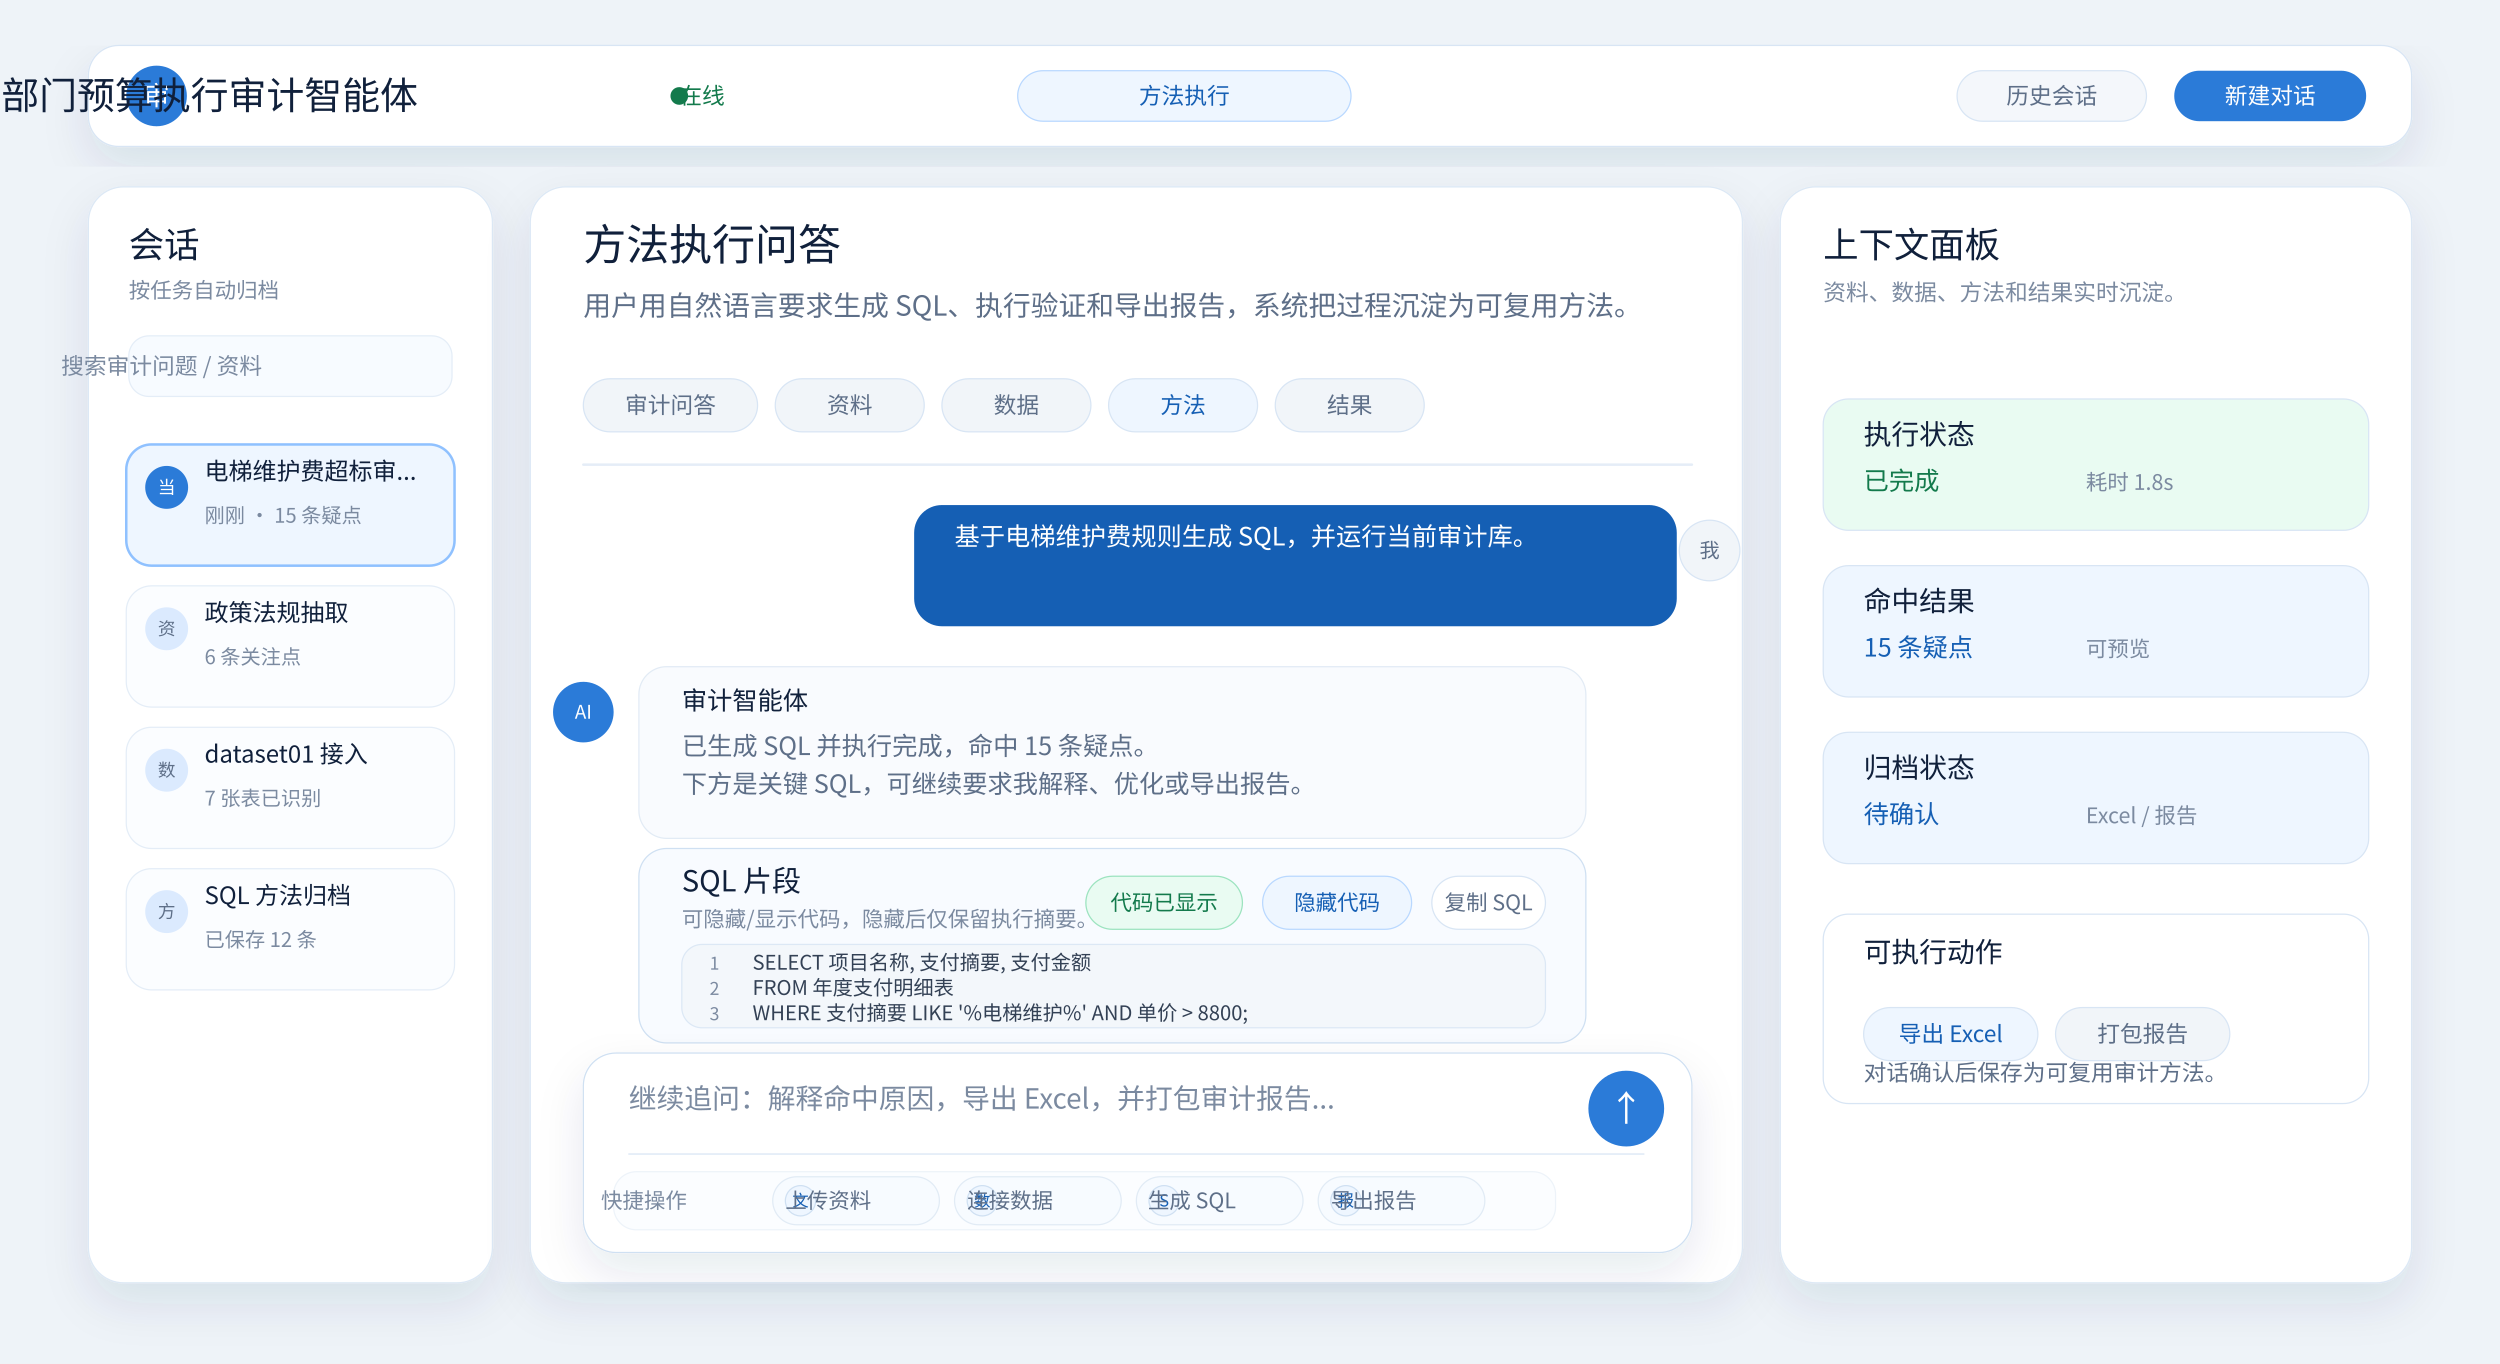
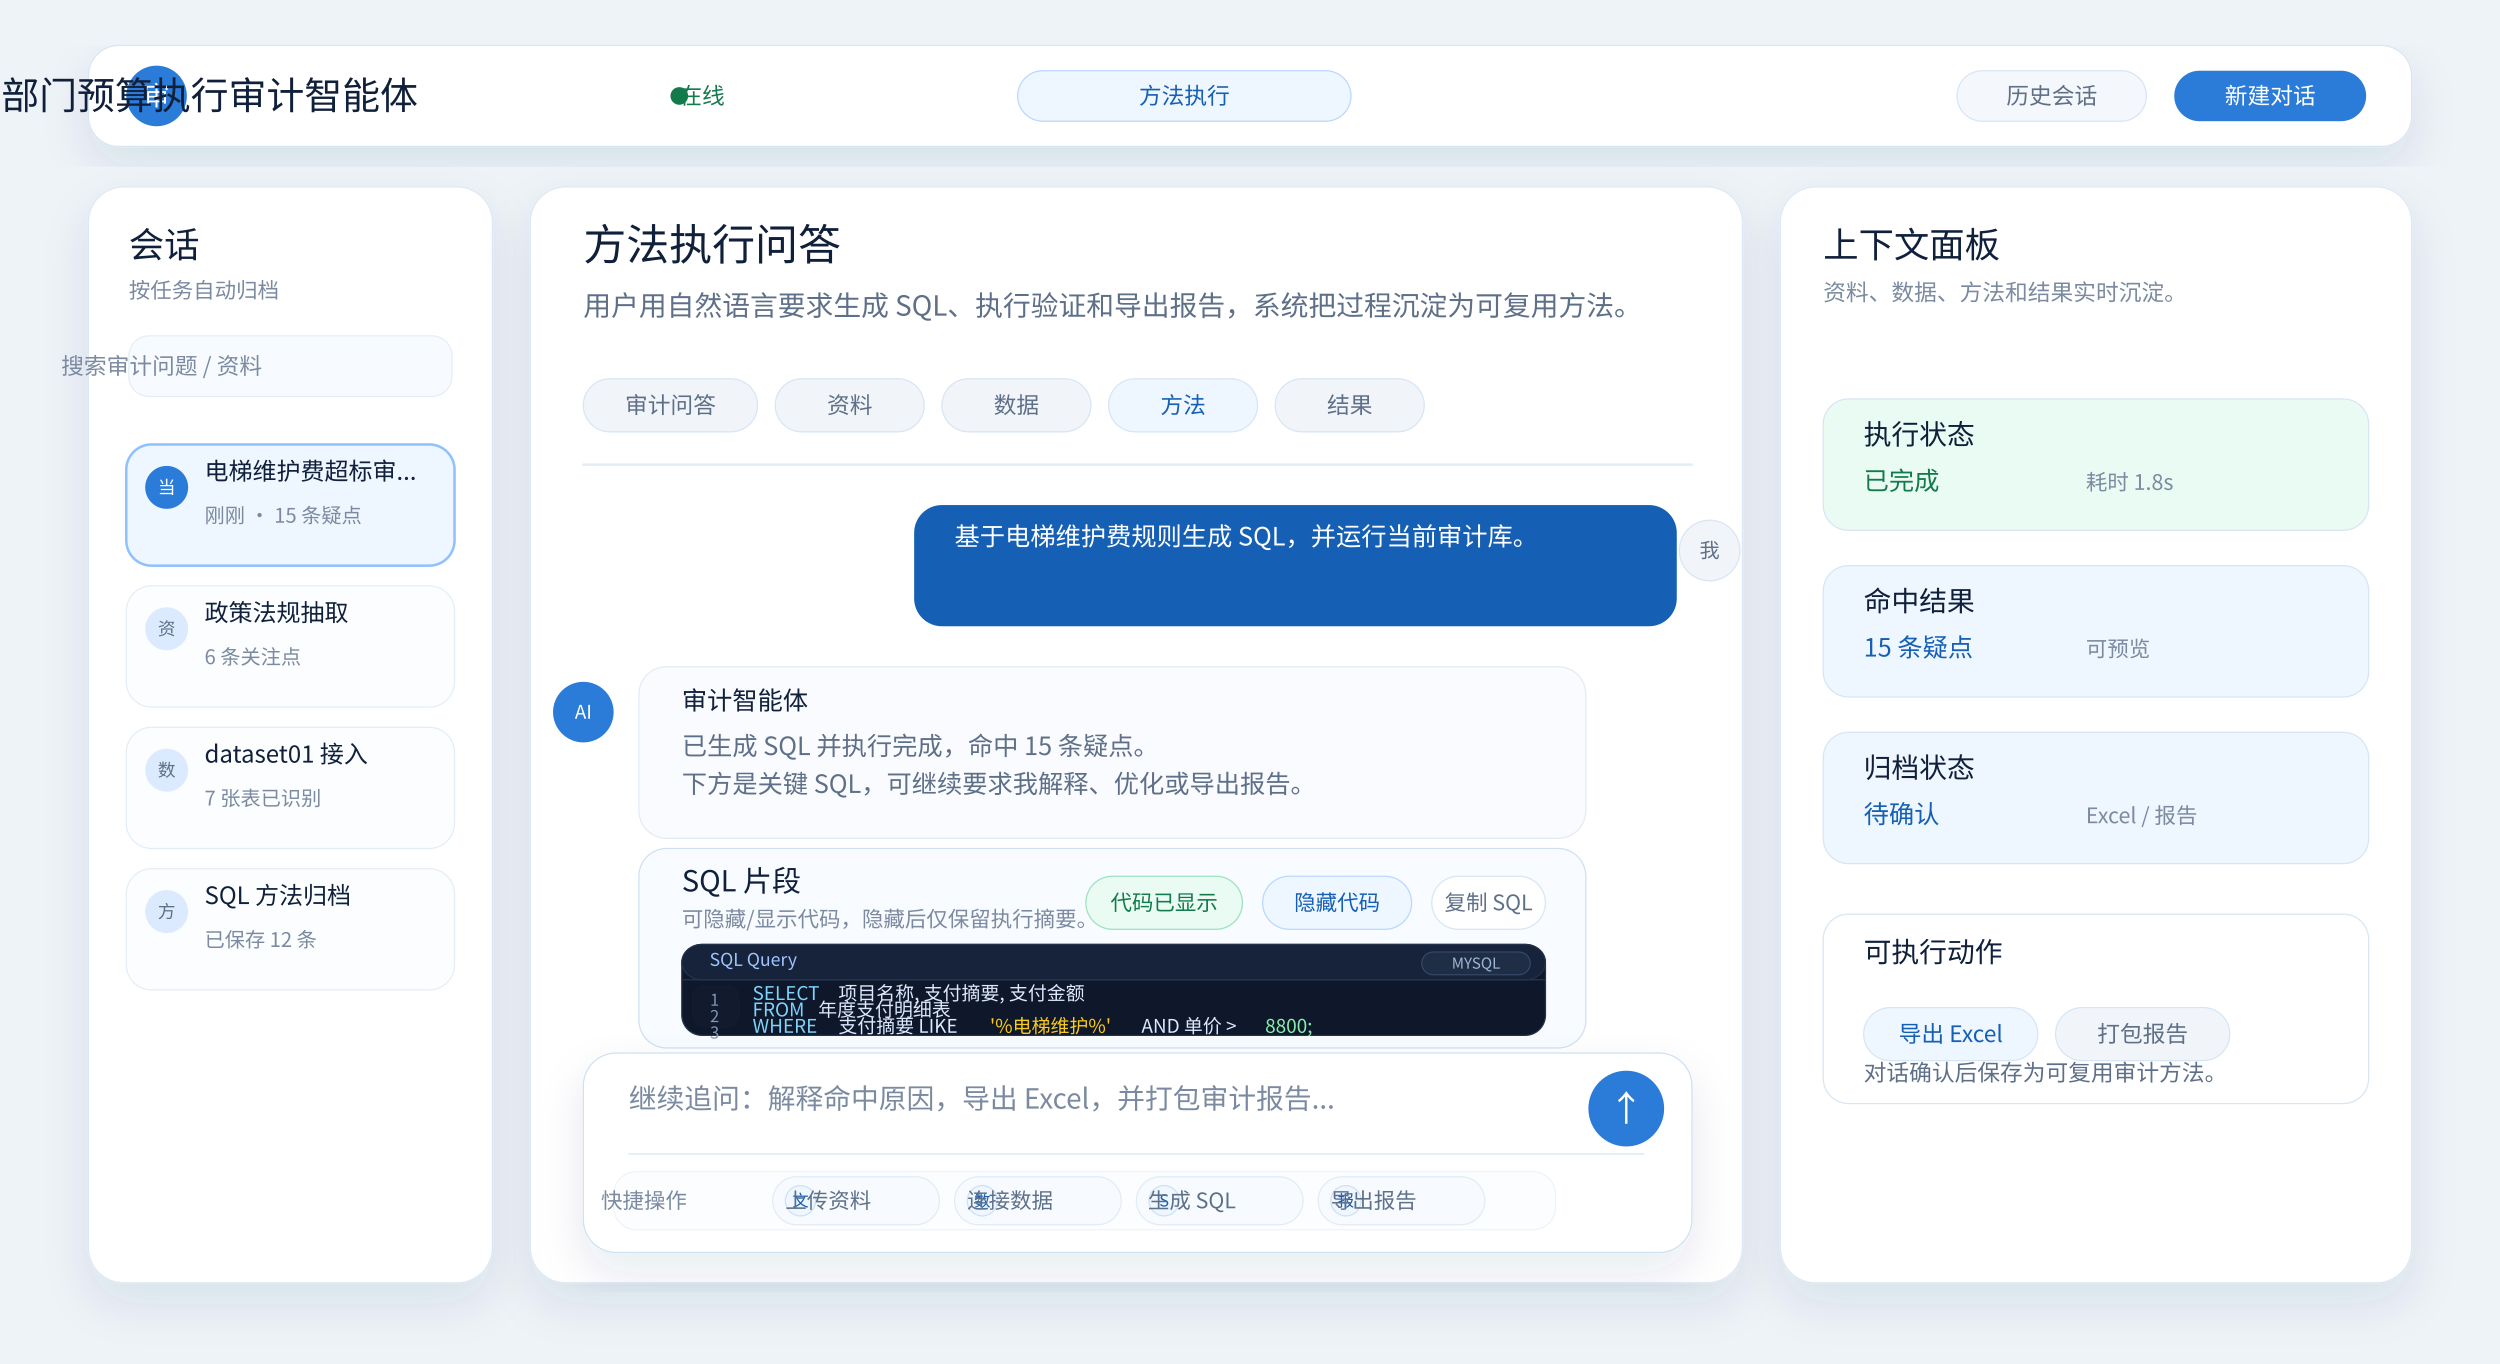
<svg xmlns="http://www.w3.org/2000/svg" width="1980" height="1080" viewBox="0 0 1980 1080" fill="none">
  <defs>
    <filter id="shadow" x="-20%" y="-20%" width="140%" height="140%">
      <feDropShadow dx="0" dy="16" stdDeviation="18" flood-color="#15345b" flood-opacity="0.10" />
    </filter>
  </defs>
  <rect width="1980" height="1080" fill="#eef3f8" />
  <rect x="70" y="36" width="1840" height="80" rx="24" fill="#ffffff" stroke="#d8e5f4" stroke-width="1" filter="url(#shadow)" />
  <circle cx="124" cy="76" r="24" fill="#2b7bd8" />
  <text x="124" y="76" fill="#ffffff" font-size="21" font-family="WenQuanYi Micro Hei, Noto Sans CJK SC, Microsoft YaHei, Arial, sans-serif" text-anchor="middle" dominant-baseline="middle">审</text>
  <text x="166" y="76" fill="#10203b" font-size="30" font-family="WenQuanYi Micro Hei, Noto Sans CJK SC, Microsoft YaHei, Arial, sans-serif" text-anchor="middle" dominant-baseline="middle">部门预算执行审计智能体</text>
  <circle cx="538" cy="76" r="7" fill="#137a4c" />
  <text x="556" y="76" fill="#137a4c" font-size="18" font-family="WenQuanYi Micro Hei, Noto Sans CJK SC, Microsoft YaHei, Arial, sans-serif" text-anchor="middle" dominant-baseline="middle">在线</text>
  <rect x="806" y="56" width="264" height="40" rx="20" fill="#eef6ff" stroke="#b9d8ff" stroke-width="1" />
  <text x="938" y="76" fill="#155fb4" font-size="18" font-family="WenQuanYi Micro Hei, Noto Sans CJK SC, Microsoft YaHei, Arial, sans-serif" text-anchor="middle" dominant-baseline="middle">方法执行</text>
  <rect x="1550" y="56" width="150" height="40" rx="20" fill="#f4f7fb" stroke="#d8e5f4" stroke-width="1" />
  <text x="1625" y="76" fill="#5e6f88" font-size="18" font-family="WenQuanYi Micro Hei, Noto Sans CJK SC, Microsoft YaHei, Arial, sans-serif" text-anchor="middle" dominant-baseline="middle">历史会话</text>
  <rect x="1722" y="56" width="152" height="40" rx="20" fill="#2b7bd8" />
  <text x="1798" y="76" fill="#ffffff" font-size="18" font-family="WenQuanYi Micro Hei, Noto Sans CJK SC, Microsoft YaHei, Arial, sans-serif" text-anchor="middle" dominant-baseline="middle">新建对话</text>
  <rect x="70" y="148" width="320" height="868" rx="28" fill="#ffffff" stroke="#dce8f5" stroke-width="1" filter="url(#shadow)" />
  <rect x="420" y="148" width="960" height="868" rx="28" fill="#ffffff" stroke="#dce8f5" stroke-width="1" filter="url(#shadow)" />
  <rect x="1410" y="148" width="500" height="868" rx="28" fill="#ffffff" stroke="#dce8f5" stroke-width="1" filter="url(#shadow)" />
  <text x="102" y="204" fill="#10203b" font-size="28" font-family="WenQuanYi Micro Hei, Noto Sans CJK SC, Microsoft YaHei, Arial, sans-serif" text-anchor="start" dominant-baseline="auto">会话</text>
  <text x="102" y="236" fill="#7b8aa0" font-size="17" font-family="WenQuanYi Micro Hei, Noto Sans CJK SC, Microsoft YaHei, Arial, sans-serif" text-anchor="start" dominant-baseline="auto">按任务自动归档</text>
  <rect x="102" y="266" width="256" height="48" rx="16" fill="#f7fbff" stroke="#e4edf7" stroke-width="1" />
  <text x="128" y="290" fill="#7b8aa0" font-size="18" font-family="WenQuanYi Micro Hei, Noto Sans CJK SC, Microsoft YaHei, Arial, sans-serif" text-anchor="middle" dominant-baseline="middle">搜索审计问题 / 资料</text>
  <rect x="100" y="352" width="260" height="96" rx="20" fill="#eef6ff" stroke="#8fc1ff" stroke-width="2" />
  <circle cx="132" cy="386" r="17" fill="#2b7bd8" />
  <text x="132" y="386" fill="#ffffff" font-size="14" font-family="WenQuanYi Micro Hei, Noto Sans CJK SC, Microsoft YaHei, Arial, sans-serif" text-anchor="middle" dominant-baseline="middle">当</text>
  <text x="162" y="380" fill="#10203b" font-size="19" font-family="WenQuanYi Micro Hei, Noto Sans CJK SC, Microsoft YaHei, Arial, sans-serif" text-anchor="start" dominant-baseline="auto">电梯维护费超标审...</text>
  <text x="162" y="414" fill="#7b8aa0" font-size="16" font-family="WenQuanYi Micro Hei, Noto Sans CJK SC, Microsoft YaHei, Arial, sans-serif" text-anchor="start" dominant-baseline="auto">刚刚 · 15 条疑点</text>
  <rect x="100" y="464" width="260" height="96" rx="20" fill="#fbfdff" stroke="#e4edf7" stroke-width="1" />
  <circle cx="132" cy="498" r="17" fill="#dbeafe" />
  <text x="132" y="498" fill="#5e6f88" font-size="14" font-family="WenQuanYi Micro Hei, Noto Sans CJK SC, Microsoft YaHei, Arial, sans-serif" text-anchor="middle" dominant-baseline="middle">资</text>
  <text x="162" y="492" fill="#10203b" font-size="19" font-family="WenQuanYi Micro Hei, Noto Sans CJK SC, Microsoft YaHei, Arial, sans-serif" text-anchor="start" dominant-baseline="auto">政策法规抽取</text>
  <text x="162" y="526" fill="#7b8aa0" font-size="16" font-family="WenQuanYi Micro Hei, Noto Sans CJK SC, Microsoft YaHei, Arial, sans-serif" text-anchor="start" dominant-baseline="auto">6 条关注点</text>
  <rect x="100" y="576" width="260" height="96" rx="20" fill="#fbfdff" stroke="#e4edf7" stroke-width="1" />
  <circle cx="132" cy="610" r="17" fill="#dbeafe" />
  <text x="132" y="610" fill="#5e6f88" font-size="14" font-family="WenQuanYi Micro Hei, Noto Sans CJK SC, Microsoft YaHei, Arial, sans-serif" text-anchor="middle" dominant-baseline="middle">数</text>
  <text x="162" y="604" fill="#10203b" font-size="19" font-family="WenQuanYi Micro Hei, Noto Sans CJK SC, Microsoft YaHei, Arial, sans-serif" text-anchor="start" dominant-baseline="auto">dataset01 接入</text>
  <text x="162" y="638" fill="#7b8aa0" font-size="16" font-family="WenQuanYi Micro Hei, Noto Sans CJK SC, Microsoft YaHei, Arial, sans-serif" text-anchor="start" dominant-baseline="auto">7 张表已识别</text>
  <rect x="100" y="688" width="260" height="96" rx="20" fill="#fbfdff" stroke="#e4edf7" stroke-width="1" />
  <circle cx="132" cy="722" r="17" fill="#dbeafe" />
  <text x="132" y="722" fill="#5e6f88" font-size="14" font-family="WenQuanYi Micro Hei, Noto Sans CJK SC, Microsoft YaHei, Arial, sans-serif" text-anchor="middle" dominant-baseline="middle">方</text>
  <text x="162" y="716" fill="#10203b" font-size="19" font-family="WenQuanYi Micro Hei, Noto Sans CJK SC, Microsoft YaHei, Arial, sans-serif" text-anchor="start" dominant-baseline="auto">SQL 方法归档</text>
  <text x="162" y="750" fill="#7b8aa0" font-size="16" font-family="WenQuanYi Micro Hei, Noto Sans CJK SC, Microsoft YaHei, Arial, sans-serif" text-anchor="start" dominant-baseline="auto">已保存 12 条</text>
  <text x="462" y="206" fill="#10203b" font-size="34" font-family="WenQuanYi Micro Hei, Noto Sans CJK SC, Microsoft YaHei, Arial, sans-serif" text-anchor="start" dominant-baseline="auto">方法执行问答</text>
  <text x="462" y="250" fill="#5e6f88" font-size="22" font-family="WenQuanYi Micro Hei, Noto Sans CJK SC, Microsoft YaHei, Arial, sans-serif" text-anchor="start" dominant-baseline="auto">用户用自然语言要求生成 SQL、执行验证和导出报告，系统把过程沉淀为可复用方法。</text>
  <rect x="462" y="300" width="138" height="42" rx="21" fill="#f1f5f9" stroke="#d8e5f4" stroke-width="1" />
  <text x="531" y="321" fill="#5e6f88" font-size="18" font-family="WenQuanYi Micro Hei, Noto Sans CJK SC, Microsoft YaHei, Arial, sans-serif" text-anchor="middle" dominant-baseline="middle">审计问答</text>
  <rect x="614" y="300" width="118" height="42" rx="21" fill="#f1f5f9" stroke="#d8e5f4" stroke-width="1" />
  <text x="673" y="321" fill="#5e6f88" font-size="18" font-family="WenQuanYi Micro Hei, Noto Sans CJK SC, Microsoft YaHei, Arial, sans-serif" text-anchor="middle" dominant-baseline="middle">资料</text>
  <rect x="746" y="300" width="118" height="42" rx="21" fill="#f1f5f9" stroke="#d8e5f4" stroke-width="1" />
  <text x="805" y="321" fill="#5e6f88" font-size="18" font-family="WenQuanYi Micro Hei, Noto Sans CJK SC, Microsoft YaHei, Arial, sans-serif" text-anchor="middle" dominant-baseline="middle">数据</text>
  <rect x="878" y="300" width="118" height="42" rx="21" fill="#eef6ff" stroke="#d8e5f4" stroke-width="1" />
  <text x="937" y="321" fill="#155fb4" font-size="18" font-family="WenQuanYi Micro Hei, Noto Sans CJK SC, Microsoft YaHei, Arial, sans-serif" text-anchor="middle" dominant-baseline="middle">方法</text>
  <rect x="1010" y="300" width="118" height="42" rx="21" fill="#f1f5f9" stroke="#d8e5f4" stroke-width="1" />
  <text x="1069" y="321" fill="#5e6f88" font-size="18" font-family="WenQuanYi Micro Hei, Noto Sans CJK SC, Microsoft YaHei, Arial, sans-serif" text-anchor="middle" dominant-baseline="middle">结果</text>
  <line x1="462" y1="368" x2="1340" y2="368" stroke="#e5edf7" stroke-width="2" stroke-linecap="round" />
  <text x="1444" y="204" fill="#10203b" font-size="28" font-family="WenQuanYi Micro Hei, Noto Sans CJK SC, Microsoft YaHei, Arial, sans-serif" text-anchor="start" dominant-baseline="auto">上下文面板</text>
  <text x="1444" y="238" fill="#7b8aa0" font-size="18" font-family="WenQuanYi Micro Hei, Noto Sans CJK SC, Microsoft YaHei, Arial, sans-serif" text-anchor="start" dominant-baseline="auto">资料、数据、方法和结果实时沉淀。</text>
  <rect x="724" y="400" width="604" height="96" rx="22" fill="#155fb4" />
  <text x="756" y="432" fill="#ffffff" font-size="20" font-family="WenQuanYi Micro Hei, Noto Sans CJK SC, Microsoft YaHei, Arial, sans-serif" text-anchor="start" dominant-baseline="auto">基于电梯维护费规则生成 SQL，并运行当前审计库。</text>
  <circle cx="1354" cy="436" r="24" fill="#f1f5f9" stroke="#d8e5f4" stroke-width="1" />
  <text x="1354" y="436" fill="#5e6f88" font-size="16" font-family="WenQuanYi Micro Hei, Noto Sans CJK SC, Microsoft YaHei, Arial, sans-serif" text-anchor="middle" dominant-baseline="middle">我</text>
  <circle cx="462" cy="564" r="24" fill="#2b7bd8" />
  <text x="462" y="564" fill="#ffffff" font-size="15" font-family="WenQuanYi Micro Hei, Noto Sans CJK SC, Microsoft YaHei, Arial, sans-serif" text-anchor="middle" dominant-baseline="middle">AI</text>
  <rect x="506" y="528" width="750" height="136" rx="22" fill="#f9fbfe" stroke="#e2ebf5" stroke-width="1" />
  <text x="540" y="562" fill="#10203b" font-size="20" font-family="WenQuanYi Micro Hei, Noto Sans CJK SC, Microsoft YaHei, Arial, sans-serif" text-anchor="start" dominant-baseline="auto">审计智能体</text>
  <text x="540" y="598" fill="#5e6f88" font-size="20" font-family="WenQuanYi Micro Hei, Noto Sans CJK SC, Microsoft YaHei, Arial, sans-serif" text-anchor="start" dominant-baseline="auto">已生成 SQL 并执行完成，命中 15 条疑点。</text>
  <text x="540" y="628" fill="#5e6f88" font-size="20" font-family="WenQuanYi Micro Hei, Noto Sans CJK SC, Microsoft YaHei, Arial, sans-serif" text-anchor="start" dominant-baseline="auto">下方是关键 SQL，可继续要求我解释、优化或导出报告。</text>
-   <rect x="506" y="672" width="750" height="154" rx="22" fill="#f8fbff" stroke="#cfe0f2" stroke-width="1" />
+   <rect x="506" y="672" width="750" height="158" rx="22" fill="#f8fbff" stroke="#cfe0f2" stroke-width="1" />
  <text x="540" y="706" fill="#10203b" font-size="23" font-family="WenQuanYi Micro Hei, Noto Sans CJK SC, Microsoft YaHei, Arial, sans-serif" text-anchor="start" dominant-baseline="auto">SQL 片段</text>
  <text x="540" y="734" fill="#7b8aa0" font-size="17" font-family="WenQuanYi Micro Hei, Noto Sans CJK SC, Microsoft YaHei, Arial, sans-serif" text-anchor="start" dominant-baseline="auto">可隐藏/显示代码，隐藏后仅保留执行摘要。</text>
  <rect x="860" y="694" width="124" height="42" rx="21" fill="#e9fbf2" stroke="#9ce3bf" stroke-width="1" />
  <text x="922" y="715" fill="#137a4c" font-size="17" font-family="WenQuanYi Micro Hei, Noto Sans CJK SC, Microsoft YaHei, Arial, sans-serif" text-anchor="middle" dominant-baseline="middle">代码已显示</text>
  <rect x="1000" y="694" width="118" height="42" rx="21" fill="#eef6ff" stroke="#b9d8ff" stroke-width="1" />
  <text x="1059" y="715" fill="#155fb4" font-size="17" font-family="WenQuanYi Micro Hei, Noto Sans CJK SC, Microsoft YaHei, Arial, sans-serif" text-anchor="middle" dominant-baseline="middle">隐藏代码</text>
  <rect x="1134" y="694" width="90" height="42" rx="21" fill="#ffffff" stroke="#d8e5f4" stroke-width="1" />
  <text x="1179" y="715" fill="#5e6f88" font-size="17" font-family="WenQuanYi Micro Hei, Noto Sans CJK SC, Microsoft YaHei, Arial, sans-serif" text-anchor="middle" dominant-baseline="middle">复制 SQL</text>
-   <rect x="540" y="748" width="684" height="66" rx="16" fill="#f3f7fb" stroke="#dce8f5" stroke-width="1" />
-   <text x="562" y="768" fill="#7b8aa0" font-size="14" font-family="WenQuanYi Micro Hei, Noto Sans CJK SC, Microsoft YaHei, Arial, sans-serif" text-anchor="start" dominant-baseline="auto">1</text>
-   <text x="596" y="768" fill="#334155" font-size="16" font-family="WenQuanYi Micro Hei, Noto Sans CJK SC, Microsoft YaHei, Arial, sans-serif" text-anchor="start" dominant-baseline="auto">SELECT 项目名称, 支付摘要, 支付金额</text>
-   <text x="562" y="788" fill="#7b8aa0" font-size="14" font-family="WenQuanYi Micro Hei, Noto Sans CJK SC, Microsoft YaHei, Arial, sans-serif" text-anchor="start" dominant-baseline="auto">2</text>
-   <text x="596" y="788" fill="#334155" font-size="16" font-family="WenQuanYi Micro Hei, Noto Sans CJK SC, Microsoft YaHei, Arial, sans-serif" text-anchor="start" dominant-baseline="auto">FROM 年度支付明细表</text>
-   <text x="562" y="808" fill="#7b8aa0" font-size="14" font-family="WenQuanYi Micro Hei, Noto Sans CJK SC, Microsoft YaHei, Arial, sans-serif" text-anchor="start" dominant-baseline="auto">3</text>
-   <text x="596" y="808" fill="#334155" font-size="16" font-family="WenQuanYi Micro Hei, Noto Sans CJK SC, Microsoft YaHei, Arial, sans-serif" text-anchor="start" dominant-baseline="auto">WHERE 支付摘要 LIKE '%电梯维护%' AND 单价 &gt; 8800;</text>
+   <rect x="540" y="748" width="684" height="72" rx="16" fill="#0f172a" stroke="#23314a" stroke-width="1" />
+   <rect x="540" y="748" width="684" height="28" rx="16" fill="#16233a" stroke="#23314a" stroke-width="1" />
+   <line x1="540" y1="776" x2="1224" y2="776" stroke="#243650" stroke-width="1" stroke-linecap="round" />
+   <text x="562" y="765" fill="#9ec5ff" font-size="14" font-family="WenQuanYi Micro Hei, Noto Sans CJK SC, Microsoft YaHei, Arial, sans-serif" text-anchor="start" dominant-baseline="auto">SQL Query</text>
+   <rect x="1126" y="754" width="86" height="18" rx="9" fill="#1f2d45" stroke="#334765" stroke-width="1" />
+   <text x="1169" y="763" fill="#9fb6d4" font-size="12" font-family="WenQuanYi Micro Hei, Noto Sans CJK SC, Microsoft YaHei, Arial, sans-serif" text-anchor="middle" dominant-baseline="middle">MYSQL</text>
+   <rect x="548" y="780" width="38" height="34" rx="10" fill="#111b2d" />
+   <text x="566" y="792" fill="#7f97b9" font-size="13" font-family="WenQuanYi Micro Hei, Noto Sans CJK SC, Microsoft YaHei, Arial, sans-serif" text-anchor="middle" dominant-baseline="middle">1</text>
+   <text x="566" y="805" fill="#7f97b9" font-size="13" font-family="WenQuanYi Micro Hei, Noto Sans CJK SC, Microsoft YaHei, Arial, sans-serif" text-anchor="middle" dominant-baseline="middle">2</text>
+   <text x="566" y="818" fill="#7f97b9" font-size="13" font-family="WenQuanYi Micro Hei, Noto Sans CJK SC, Microsoft YaHei, Arial, sans-serif" text-anchor="middle" dominant-baseline="middle">3</text>
+   <text x="596" y="792" fill="#7dd3fc" font-size="15" font-family="WenQuanYi Micro Hei, Noto Sans CJK SC, Microsoft YaHei, Arial, sans-serif" text-anchor="start" dominant-baseline="auto">SELECT</text>
+   <text x="664" y="792" fill="#dce9ff" font-size="15" font-family="WenQuanYi Micro Hei, Noto Sans CJK SC, Microsoft YaHei, Arial, sans-serif" text-anchor="start" dominant-baseline="auto">项目名称, 支付摘要, 支付金额</text>
+   <text x="596" y="805" fill="#7dd3fc" font-size="15" font-family="WenQuanYi Micro Hei, Noto Sans CJK SC, Microsoft YaHei, Arial, sans-serif" text-anchor="start" dominant-baseline="auto">FROM</text>
+   <text x="648" y="805" fill="#dce9ff" font-size="15" font-family="WenQuanYi Micro Hei, Noto Sans CJK SC, Microsoft YaHei, Arial, sans-serif" text-anchor="start" dominant-baseline="auto">年度支付明细表</text>
+   <text x="596" y="818" fill="#7dd3fc" font-size="15" font-family="WenQuanYi Micro Hei, Noto Sans CJK SC, Microsoft YaHei, Arial, sans-serif" text-anchor="start" dominant-baseline="auto">WHERE</text>
+   <text x="664" y="818" fill="#dce9ff" font-size="15" font-family="WenQuanYi Micro Hei, Noto Sans CJK SC, Microsoft YaHei, Arial, sans-serif" text-anchor="start" dominant-baseline="auto">支付摘要 LIKE</text>
+   <text x="784" y="818" fill="#facc15" font-size="15" font-family="WenQuanYi Micro Hei, Noto Sans CJK SC, Microsoft YaHei, Arial, sans-serif" text-anchor="start" dominant-baseline="auto">'%电梯维护%'</text>
+   <text x="904" y="818" fill="#dce9ff" font-size="15" font-family="WenQuanYi Micro Hei, Noto Sans CJK SC, Microsoft YaHei, Arial, sans-serif" text-anchor="start" dominant-baseline="auto">AND 单价 &gt;</text>
+   <text x="1002" y="818" fill="#86efac" font-size="15" font-family="WenQuanYi Micro Hei, Noto Sans CJK SC, Microsoft YaHei, Arial, sans-serif" text-anchor="start" dominant-baseline="auto">8800;</text>
  <rect x="462" y="834" width="878" height="158" rx="26" fill="#ffffff" stroke="#cfe0f2" stroke-width="1" filter="url(#shadow)" />
  <text x="498" y="878" fill="#7b8aa0" font-size="22" font-family="WenQuanYi Micro Hei, Noto Sans CJK SC, Microsoft YaHei, Arial, sans-serif" text-anchor="start" dominant-baseline="auto">继续追问：解释命中原因，导出 Excel，并打包审计报告...</text>
  <circle cx="1288" cy="878" r="30" fill="#2b7bd8" />
  <text x="1288" y="878" fill="#ffffff" font-size="28" font-family="WenQuanYi Micro Hei, Noto Sans CJK SC, Microsoft YaHei, Arial, sans-serif" text-anchor="middle" dominant-baseline="middle">↑</text>
  <line x1="498" y1="914" x2="1302" y2="914" stroke="#d8e5f4" stroke-width="1" stroke-linecap="round" />
  <rect x="486" y="928" width="746" height="46" rx="18" fill="#fbfdff" stroke="#edf3f9" stroke-width="1" />
  <text x="510" y="951" fill="#7b8aa0" font-size="17" font-family="WenQuanYi Micro Hei, Noto Sans CJK SC, Microsoft YaHei, Arial, sans-serif" text-anchor="middle" dominant-baseline="middle">快捷操作</text>
  <rect x="612" y="932" width="132" height="38" rx="19" fill="#f7fbff" stroke="#e1ebf5" stroke-width="1" />
  <circle cx="634" cy="951" r="12" fill="#eef6ff" stroke="#cfe0f2" stroke-width="1" />
  <text x="634" y="951" fill="#155fb4" font-size="13" font-family="WenQuanYi Micro Hei, Noto Sans CJK SC, Microsoft YaHei, Arial, sans-serif" text-anchor="middle" dominant-baseline="middle">文</text>
  <text x="656" y="951" fill="#5e6f88" font-size="17" font-family="WenQuanYi Micro Hei, Noto Sans CJK SC, Microsoft YaHei, Arial, sans-serif" text-anchor="middle" dominant-baseline="middle">上传资料</text>
  <rect x="756" y="932" width="132" height="38" rx="19" fill="#f7fbff" stroke="#e1ebf5" stroke-width="1" />
  <circle cx="778" cy="951" r="12" fill="#eef6ff" stroke="#cfe0f2" stroke-width="1" />
  <text x="778" y="951" fill="#155fb4" font-size="13" font-family="WenQuanYi Micro Hei, Noto Sans CJK SC, Microsoft YaHei, Arial, sans-serif" text-anchor="middle" dominant-baseline="middle">数</text>
  <text x="800" y="951" fill="#5e6f88" font-size="17" font-family="WenQuanYi Micro Hei, Noto Sans CJK SC, Microsoft YaHei, Arial, sans-serif" text-anchor="middle" dominant-baseline="middle">连接数据</text>
  <rect x="900" y="932" width="132" height="38" rx="19" fill="#f7fbff" stroke="#e1ebf5" stroke-width="1" />
  <circle cx="922" cy="951" r="12" fill="#eef6ff" stroke="#cfe0f2" stroke-width="1" />
  <text x="922" y="951" fill="#155fb4" font-size="13" font-family="WenQuanYi Micro Hei, Noto Sans CJK SC, Microsoft YaHei, Arial, sans-serif" text-anchor="middle" dominant-baseline="middle">S</text>
  <text x="944" y="951" fill="#5e6f88" font-size="17" font-family="WenQuanYi Micro Hei, Noto Sans CJK SC, Microsoft YaHei, Arial, sans-serif" text-anchor="middle" dominant-baseline="middle">生成 SQL</text>
  <rect x="1044" y="932" width="132" height="38" rx="19" fill="#f7fbff" stroke="#e1ebf5" stroke-width="1" />
  <circle cx="1066" cy="951" r="12" fill="#eef6ff" stroke="#cfe0f2" stroke-width="1" />
  <text x="1066" y="951" fill="#155fb4" font-size="13" font-family="WenQuanYi Micro Hei, Noto Sans CJK SC, Microsoft YaHei, Arial, sans-serif" text-anchor="middle" dominant-baseline="middle">报</text>
  <text x="1088" y="951" fill="#5e6f88" font-size="17" font-family="WenQuanYi Micro Hei, Noto Sans CJK SC, Microsoft YaHei, Arial, sans-serif" text-anchor="middle" dominant-baseline="middle">导出报告</text>
  <rect x="1444" y="316" width="432" height="104" rx="20" fill="#e9fbf2" stroke="#d8e5f4" stroke-width="1" />
  <text x="1476" y="352" fill="#10203b" font-size="22" font-family="WenQuanYi Micro Hei, Noto Sans CJK SC, Microsoft YaHei, Arial, sans-serif" text-anchor="start" dominant-baseline="auto">执行状态</text>
  <text x="1476" y="388" fill="#137a4c" font-size="20" font-family="WenQuanYi Micro Hei, Noto Sans CJK SC, Microsoft YaHei, Arial, sans-serif" text-anchor="start" dominant-baseline="auto">已完成</text>
  <text x="1652" y="388" fill="#7b8aa0" font-size="17" font-family="WenQuanYi Micro Hei, Noto Sans CJK SC, Microsoft YaHei, Arial, sans-serif" text-anchor="start" dominant-baseline="auto">耗时 1.8s</text>
  <rect x="1444" y="448" width="432" height="104" rx="20" fill="#eef6ff" stroke="#d8e5f4" stroke-width="1" />
  <text x="1476" y="484" fill="#10203b" font-size="22" font-family="WenQuanYi Micro Hei, Noto Sans CJK SC, Microsoft YaHei, Arial, sans-serif" text-anchor="start" dominant-baseline="auto">命中结果</text>
  <text x="1476" y="520" fill="#155fb4" font-size="20" font-family="WenQuanYi Micro Hei, Noto Sans CJK SC, Microsoft YaHei, Arial, sans-serif" text-anchor="start" dominant-baseline="auto">15 条疑点</text>
  <text x="1652" y="520" fill="#7b8aa0" font-size="17" font-family="WenQuanYi Micro Hei, Noto Sans CJK SC, Microsoft YaHei, Arial, sans-serif" text-anchor="start" dominant-baseline="auto">可预览</text>
  <rect x="1444" y="580" width="432" height="104" rx="20" fill="#eef6ff" stroke="#d8e5f4" stroke-width="1" />
  <text x="1476" y="616" fill="#10203b" font-size="22" font-family="WenQuanYi Micro Hei, Noto Sans CJK SC, Microsoft YaHei, Arial, sans-serif" text-anchor="start" dominant-baseline="auto">归档状态</text>
  <text x="1476" y="652" fill="#155fb4" font-size="20" font-family="WenQuanYi Micro Hei, Noto Sans CJK SC, Microsoft YaHei, Arial, sans-serif" text-anchor="start" dominant-baseline="auto">待确认</text>
  <text x="1652" y="652" fill="#7b8aa0" font-size="17" font-family="WenQuanYi Micro Hei, Noto Sans CJK SC, Microsoft YaHei, Arial, sans-serif" text-anchor="start" dominant-baseline="auto">Excel / 报告</text>
  <rect x="1444" y="724" width="432" height="150" rx="20" fill="#ffffff" stroke="#d8e5f4" stroke-width="1" />
  <text x="1476" y="762" fill="#10203b" font-size="22" font-family="WenQuanYi Micro Hei, Noto Sans CJK SC, Microsoft YaHei, Arial, sans-serif" text-anchor="start" dominant-baseline="auto">可执行动作</text>
  <rect x="1476" y="798" width="138" height="42" rx="21" fill="#eef6ff" stroke="#d8e5f4" stroke-width="1" />
  <text x="1545" y="819" fill="#155fb4" font-size="18" font-family="WenQuanYi Micro Hei, Noto Sans CJK SC, Microsoft YaHei, Arial, sans-serif" text-anchor="middle" dominant-baseline="middle">导出 Excel</text>
  <rect x="1628" y="798" width="138" height="42" rx="21" fill="#f1f5f9" stroke="#d8e5f4" stroke-width="1" />
  <text x="1697" y="819" fill="#5e6f88" font-size="18" font-family="WenQuanYi Micro Hei, Noto Sans CJK SC, Microsoft YaHei, Arial, sans-serif" text-anchor="middle" dominant-baseline="middle">打包报告</text>
  <text x="1476" y="856" fill="#5e6f88" font-size="18" font-family="WenQuanYi Micro Hei, Noto Sans CJK SC, Microsoft YaHei, Arial, sans-serif" text-anchor="start" dominant-baseline="auto">对话确认后保存为可复用审计方法。</text>
</svg>
